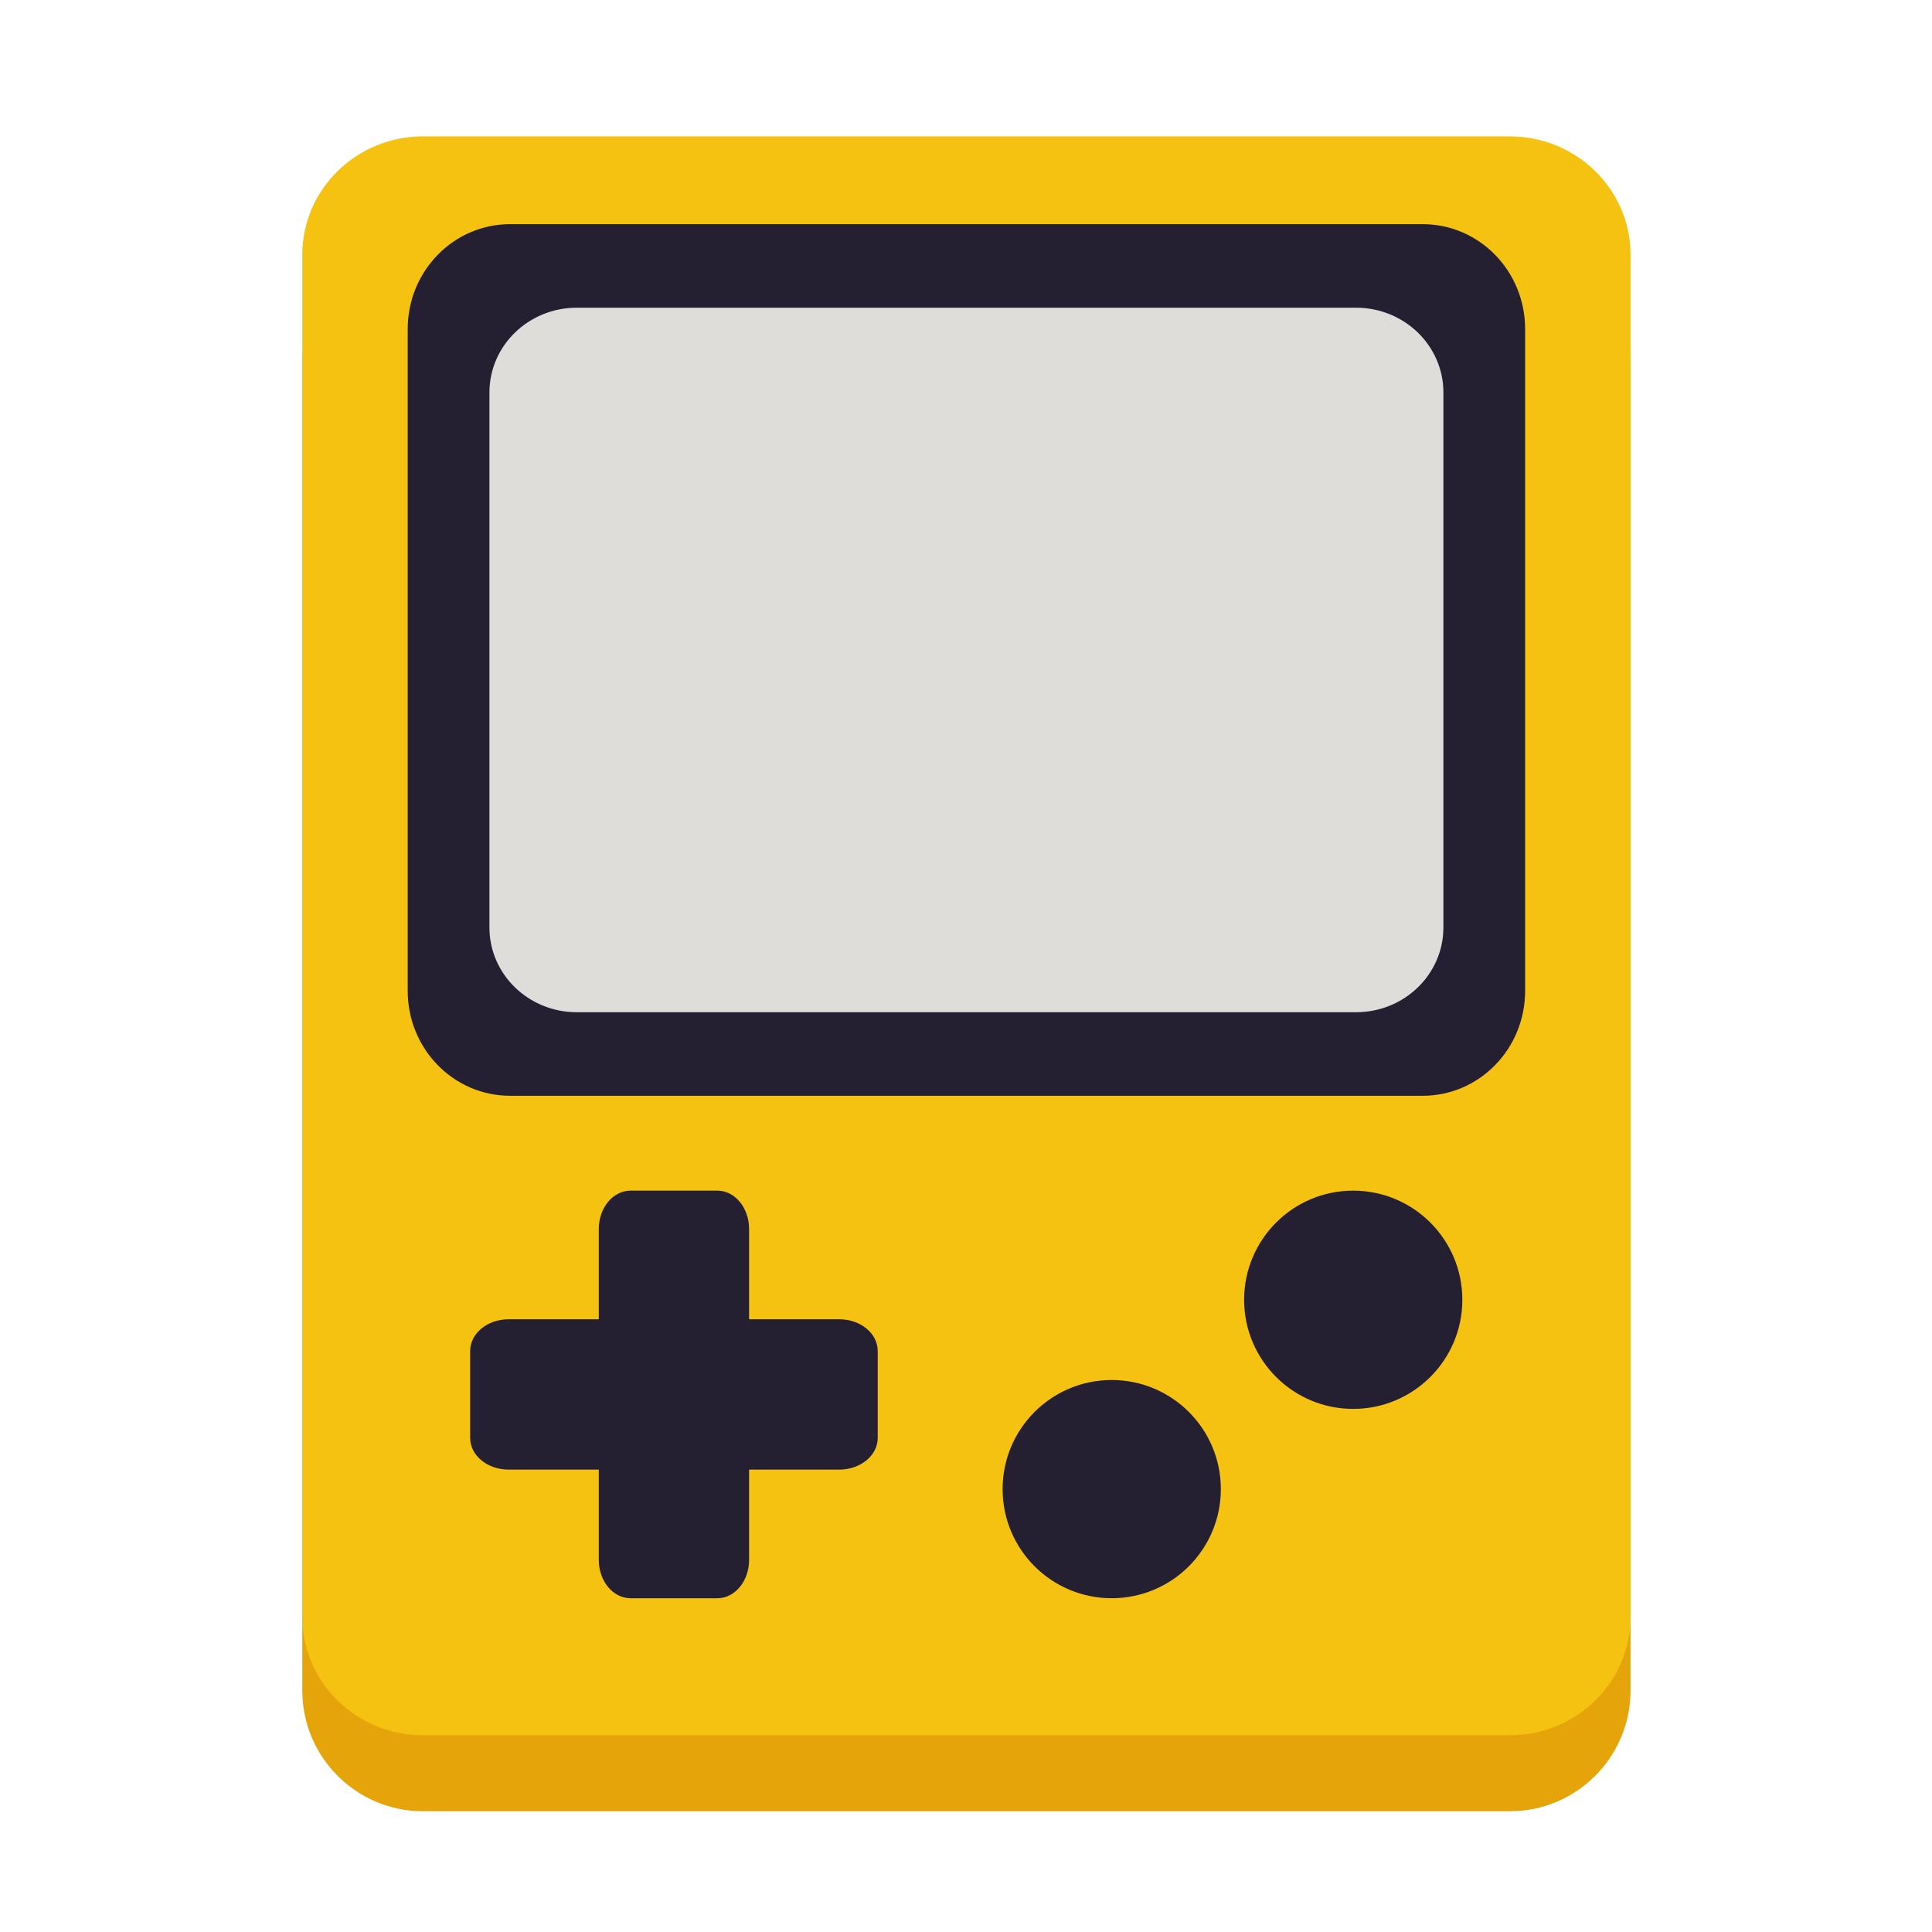
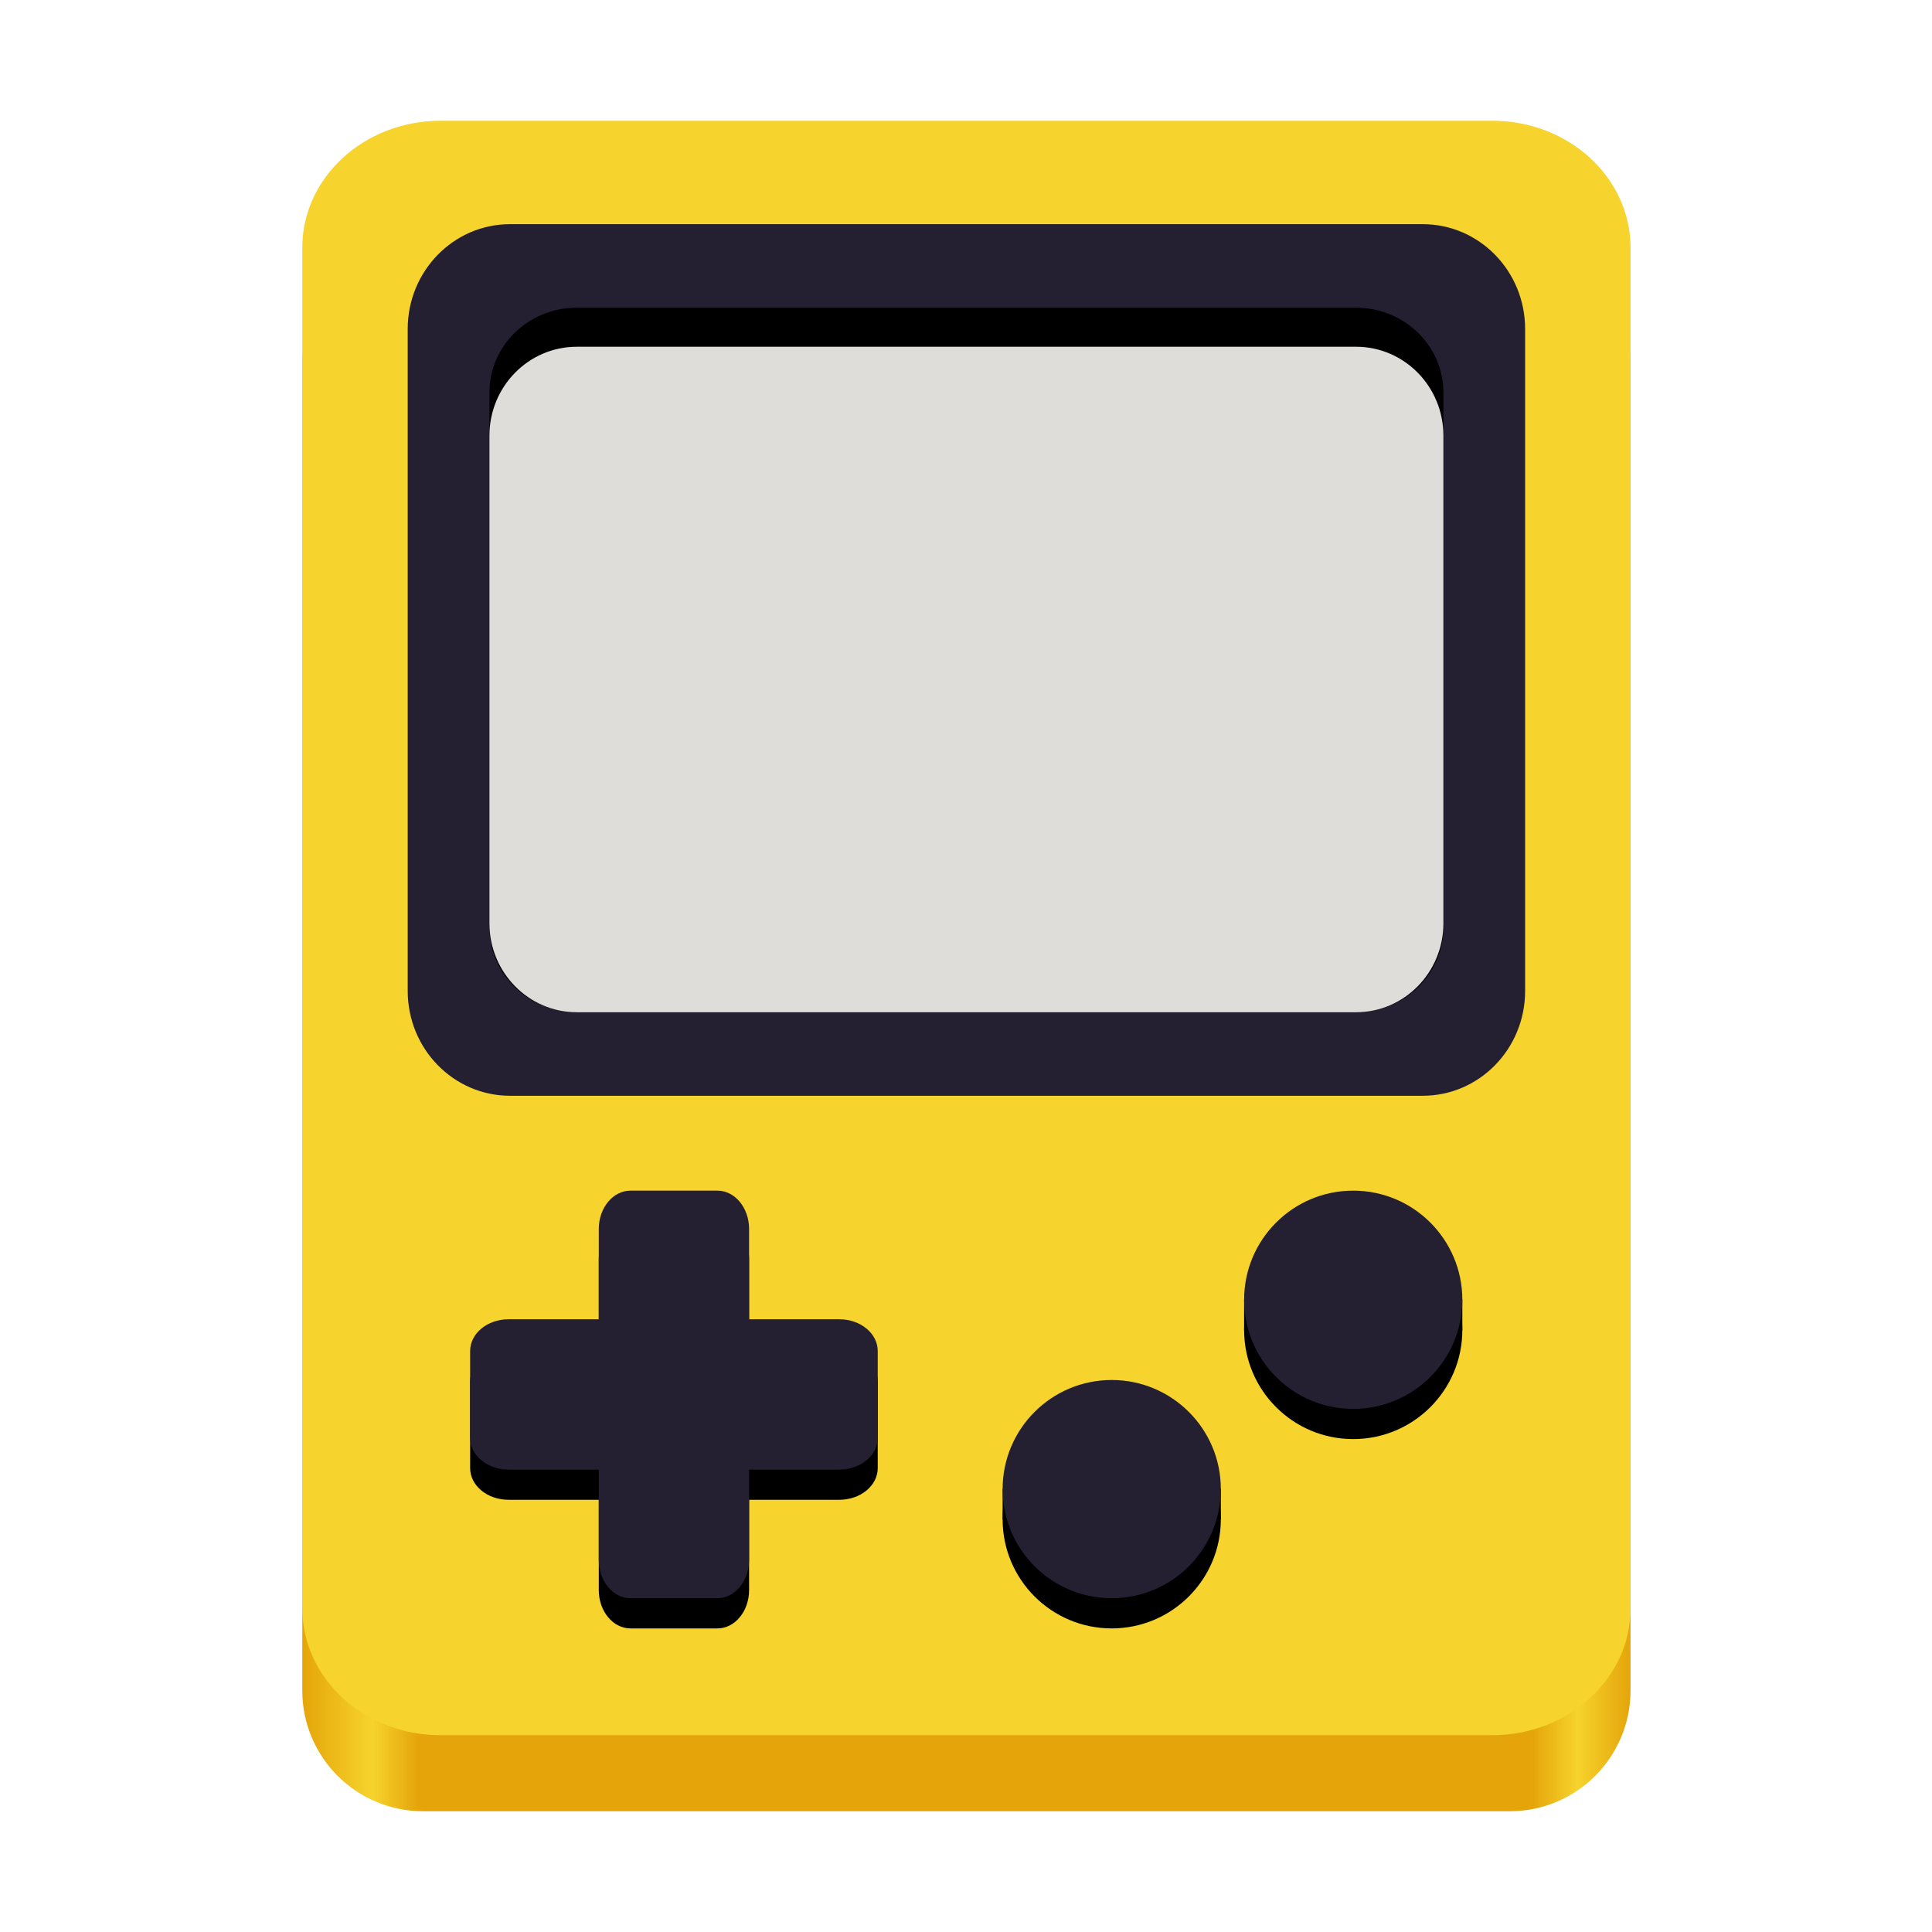
<svg xmlns="http://www.w3.org/2000/svg" height="128px" viewBox="0 0 128 128" width="128px">
-   <path d="m 28.027 16 h 72 c 4.418 0 8 3.582 8 8 v 88 c 0 4.418 -3.582 8 -8 8 h -72 c -4.418 0 -8 -3.582 -8 -8 v -88 c 0 -4.418 3.582 -8 8 -8 z m 0 0" fill="#e5a50a" />
-   <path d="m 28.027 9.035 h 72 c 4.418 0 8 3.512 8 7.848 v 90.234 c 0 4.336 -3.582 7.848 -8 7.848 h -72 c -4.418 0 -8 -3.512 -8 -7.848 v -90.234 c 0 -4.336 3.582 -7.848 8 -7.848 z m 0 0" fill="#f5c211" />
+   <linearGradient id="a" gradientUnits="userSpaceOnUse" x1="108.021" x2="20.024" y1="115.362" y2="115.362">
+     <stop offset="0" stop-color="#e5a50a" />
+     <stop offset="0.04" stop-color="#f6d32d" />
+     <stop offset="0.074" stop-color="#e5a50a" />
+     <stop offset="0.913" stop-color="#e5a50a" />
+     <stop offset="0.947" stop-color="#f6d32d" />
+     <stop offset="1" stop-color="#e5a50a" />
+   </linearGradient>
+   <path d="m 28.027 16 h 72 c 4.418 0 8 3.582 8 8 v 88 c 0 4.418 -3.582 8 -8 8 h -72 c -4.418 0 -8 -3.582 -8 -8 v -88 c 0 -4.418 3.582 -8 8 -8 z m 0 0" fill="url(#a)" />
+   <path d="m 29.184 8 h 69.688 c 5.055 0 9.156 3.766 9.156 8.41 v 90.145 c 0 4.641 -4.102 8.406 -9.156 8.406 h -69.688 c -5.059 0 -9.156 -3.766 -9.156 -8.406 v -90.145 c 0 -4.645 4.098 -8.41 9.156 -8.41 z m 0 0" fill="#f6d32d" />
  <path d="m 33.789 14.852 h 60.473 c 3.746 0 6.781 3.109 6.781 6.945 v 43.855 c 0 3.836 -3.035 6.945 -6.781 6.945 h -60.473 c -3.742 0 -6.777 -3.109 -6.777 -6.945 v -43.855 c 0 -3.836 3.035 -6.945 6.777 -6.945 z m 0 0" fill="#241f31" />
-   <path d="m 38.211 20.387 h 51.633 c 3.195 0 5.785 2.516 5.785 5.613 v 35.449 c 0 3.102 -2.59 5.613 -5.785 5.613 h -51.633 c -3.195 0 -5.785 -2.512 -5.785 -5.613 v -35.449 c 0 -3.098 2.59 -5.613 5.785 -5.613 z m 0 0" fill="#deddda" />
+   <path d="m 38.211 20.387 h 51.633 c 3.195 0 5.785 2.516 5.785 5.613 v 35.449 c 0 3.102 -2.59 5.613 -5.785 5.613 h -51.633 c -3.195 0 -5.785 -2.512 -5.785 -5.613 v -35.449 c 0 -3.098 2.59 -5.613 5.785 -5.613 z m 0 0" />
+   <path d="m 38.211 22.973 h 51.633 c 3.195 0 5.785 2.637 5.785 5.891 v 32.309 c 0 3.254 -2.59 5.891 -5.785 5.891 h -51.633 c -3.195 0 -5.785 -2.637 -5.785 -5.891 v -32.309 c 0 -3.254 2.59 -5.891 5.785 -5.891 z m 0 0" fill="#deddda" />
+   <path d="m 80.883 100.656 c 0 3.992 -3.238 7.23 -7.23 7.23 c -3.992 0 -7.227 -3.238 -7.227 -7.23 s 3.234 -7.227 7.227 -7.227 c 3.992 0 7.23 3.234 7.23 7.227 z m 0 0" />
+   <path d="m 66.426 100.672 h 14.457 v -2.035 h -14.457 z m 0 0" />
+   <path d="m 96.883 88.113 c 0 3.992 -3.238 7.23 -7.23 7.23 c -3.992 0 -7.227 -3.238 -7.227 -7.23 c 0 -3.992 3.234 -7.23 7.227 -7.23 c 3.992 0 7.23 3.238 7.23 7.23 z m 0 0" />
+   <path d="m 82.426 88.125 h 14.457 v -2.031 h -14.457 z m 0 0" />
+   <path d="m 96.883 86.113 c 0 3.992 -3.238 7.23 -7.23 7.23 c -3.992 0 -7.227 -3.238 -7.227 -7.23 c 0 -3.992 3.234 -7.23 7.227 -7.23 c 3.992 0 7.23 3.238 7.23 7.23 z m 0 0" fill="#241f31" />
+   <path d="m 80.883 98.656 c 0 3.996 -3.238 7.23 -7.23 7.23 c -3.992 0 -7.227 -3.234 -7.227 -7.23 c 0 -3.992 3.234 -7.227 7.227 -7.227 c 3.992 0 7.23 3.234 7.23 7.227 z m 0 0" fill="#241f31" />
+   <path d="m 41.773 80.883 h 5.758 c 1.156 0 2.098 1.137 2.098 2.539 v 21.926 c 0 1.402 -0.941 2.539 -2.098 2.539 h -5.758 c -1.16 0 -2.102 -1.137 -2.102 -2.539 v -21.926 c 0 -1.402 0.941 -2.539 2.102 -2.539 z m 0 0" />
+   <path d="m 58.152 91.508 v 5.758 c 0 1.156 -1.137 2.098 -2.539 2.098 h -21.926 c -1.402 0 -2.539 -0.941 -2.539 -2.098 v -5.758 c 0 -1.16 1.137 -2.102 2.539 -2.102 h 21.926 c 1.402 0 2.539 0.941 2.539 2.102 z m 0 0" />
  <g fill="#241f31">
-     <path d="m 96.883 86.113 c 0 3.992 -3.238 7.23 -7.23 7.23 c -3.992 0 -7.227 -3.238 -7.227 -7.23 c 0 -3.992 3.234 -7.23 7.227 -7.23 c 3.992 0 7.23 3.238 7.23 7.23 z m 0 0" />
-     <path d="m 80.883 98.656 c 0 3.996 -3.238 7.23 -7.23 7.23 c -3.992 0 -7.227 -3.234 -7.227 -7.23 c 0 -3.992 3.234 -7.227 7.227 -7.227 c 3.992 0 7.23 3.234 7.23 7.227 z m 0 0" />
    <path d="m 41.773 78.883 h 5.758 c 1.156 0 2.098 1.137 2.098 2.539 v 21.926 c 0 1.402 -0.941 2.539 -2.098 2.539 h -5.758 c -1.16 0 -2.102 -1.137 -2.102 -2.539 v -21.926 c 0 -1.402 0.941 -2.539 2.102 -2.539 z m 0 0" />
    <path d="m 58.152 89.508 v 5.758 c 0 1.156 -1.137 2.098 -2.539 2.098 h -21.926 c -1.402 0 -2.539 -0.941 -2.539 -2.098 v -5.758 c 0 -1.16 1.137 -2.102 2.539 -2.102 h 21.926 c 1.402 0 2.539 0.941 2.539 2.102 z m 0 0" />
  </g>
</svg>
